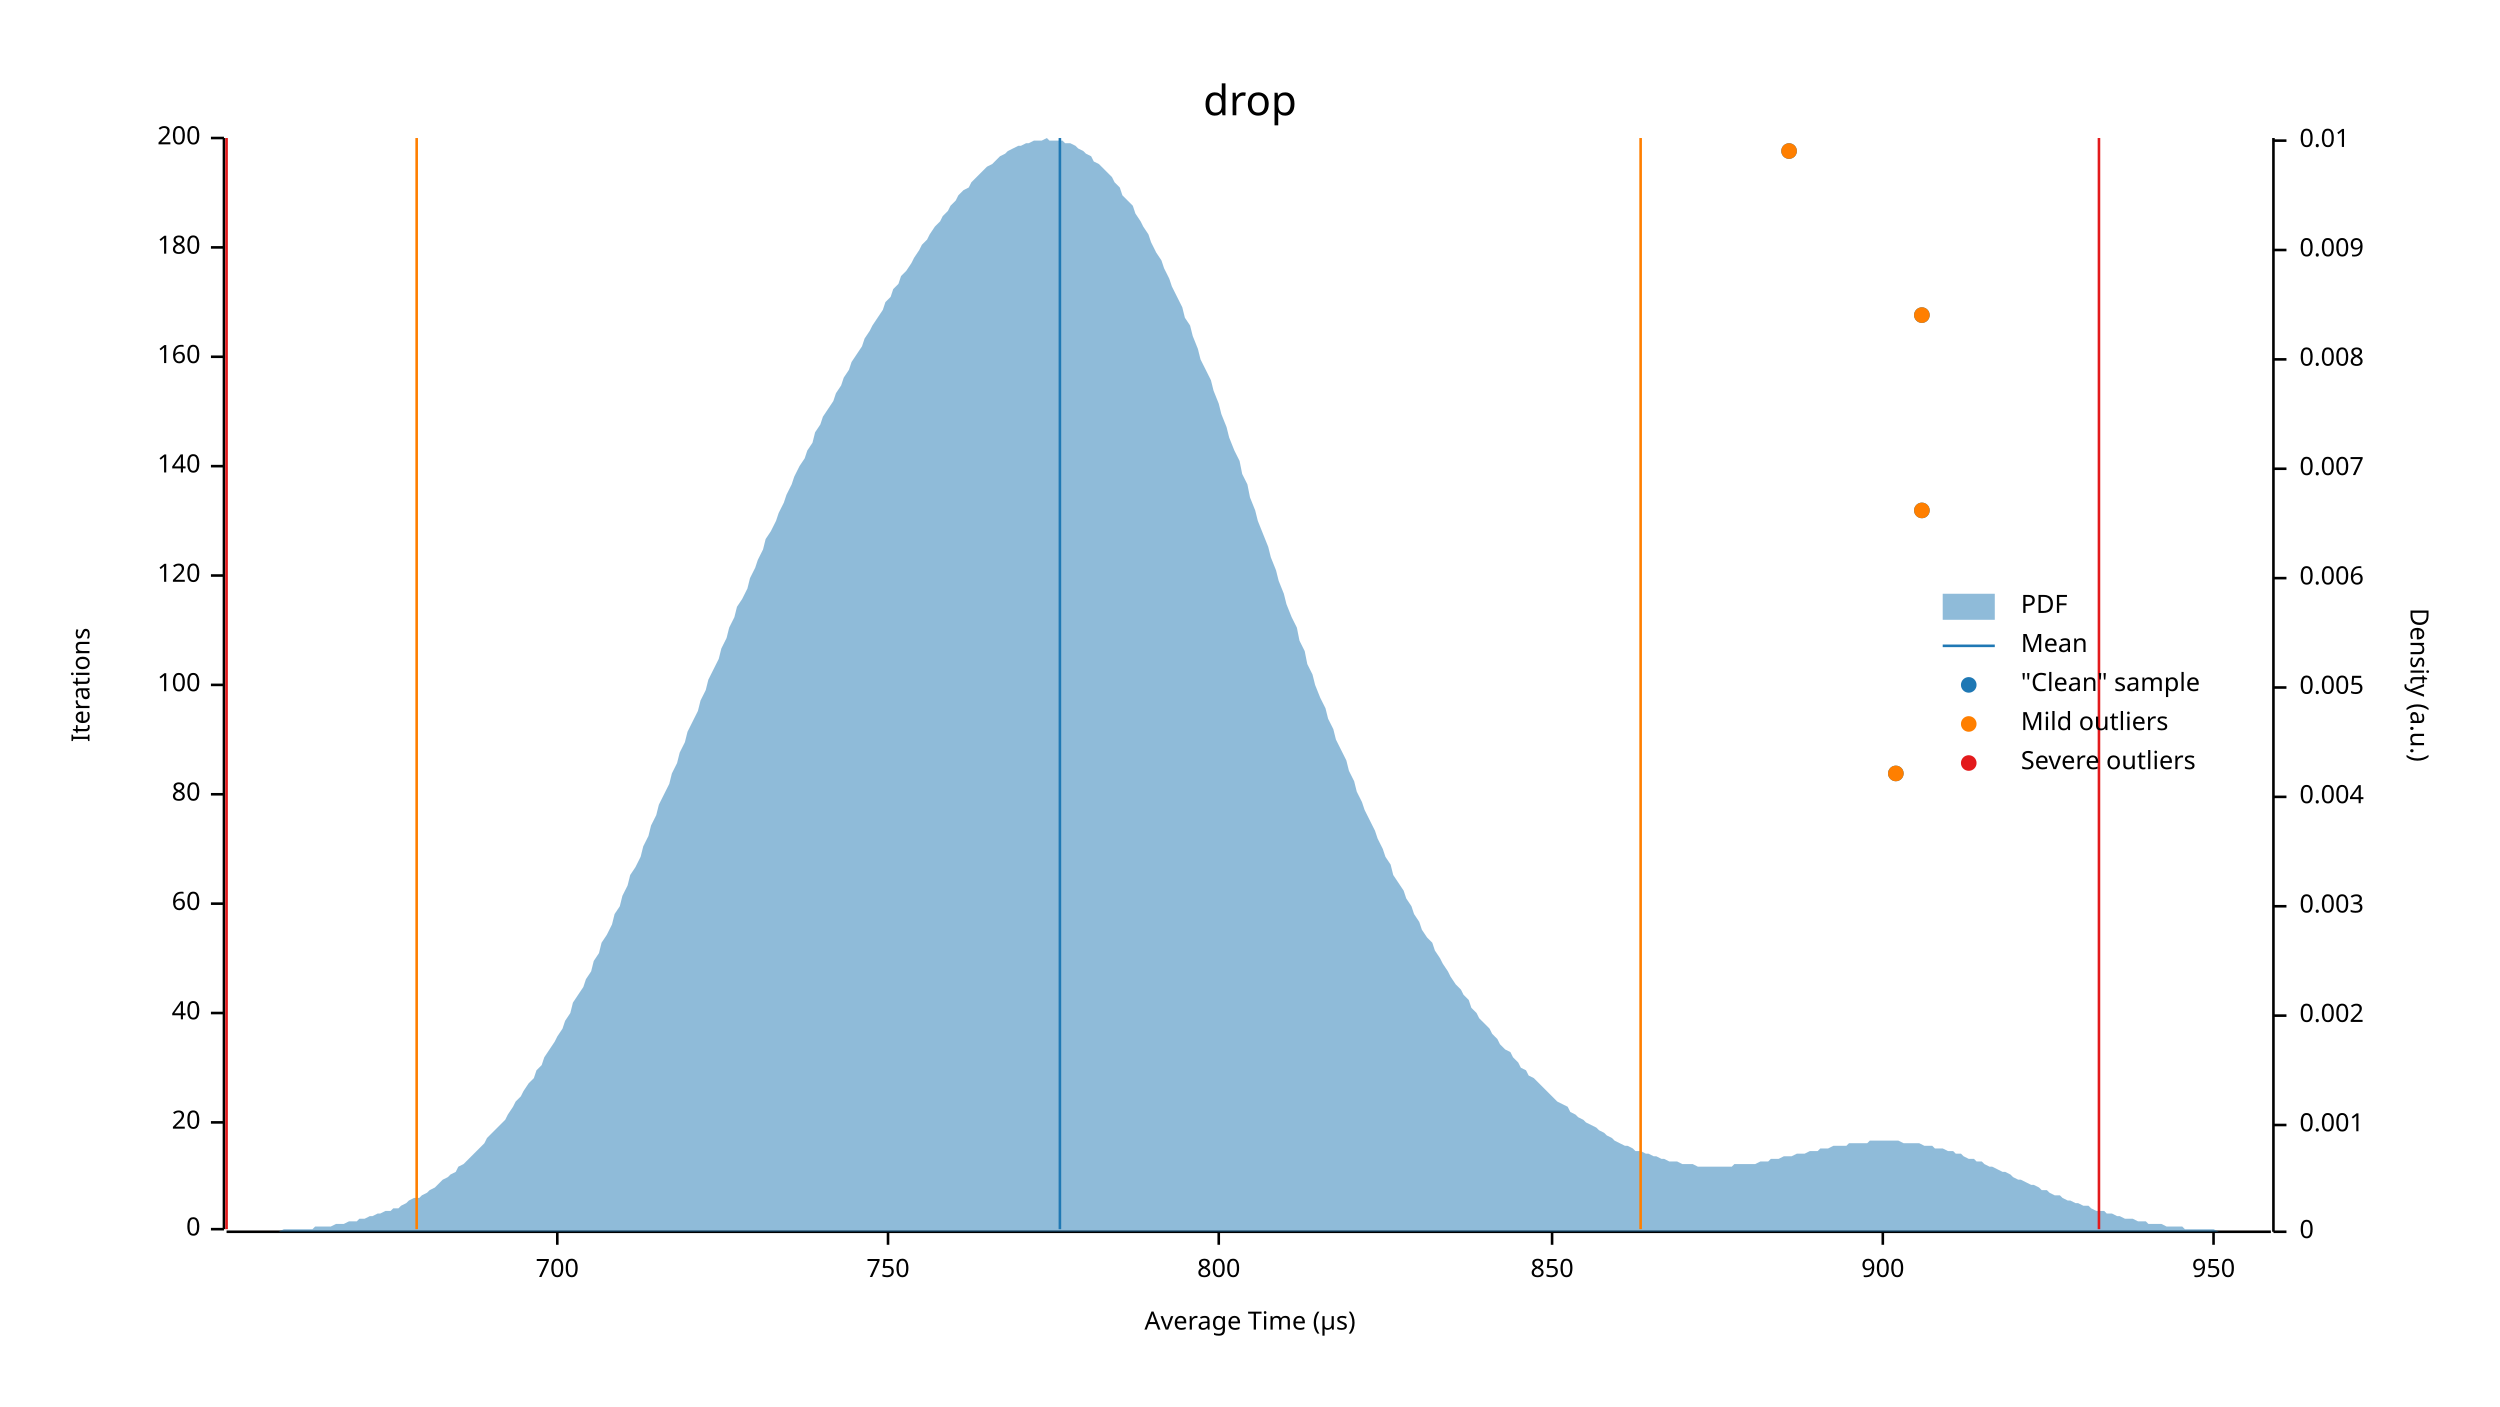
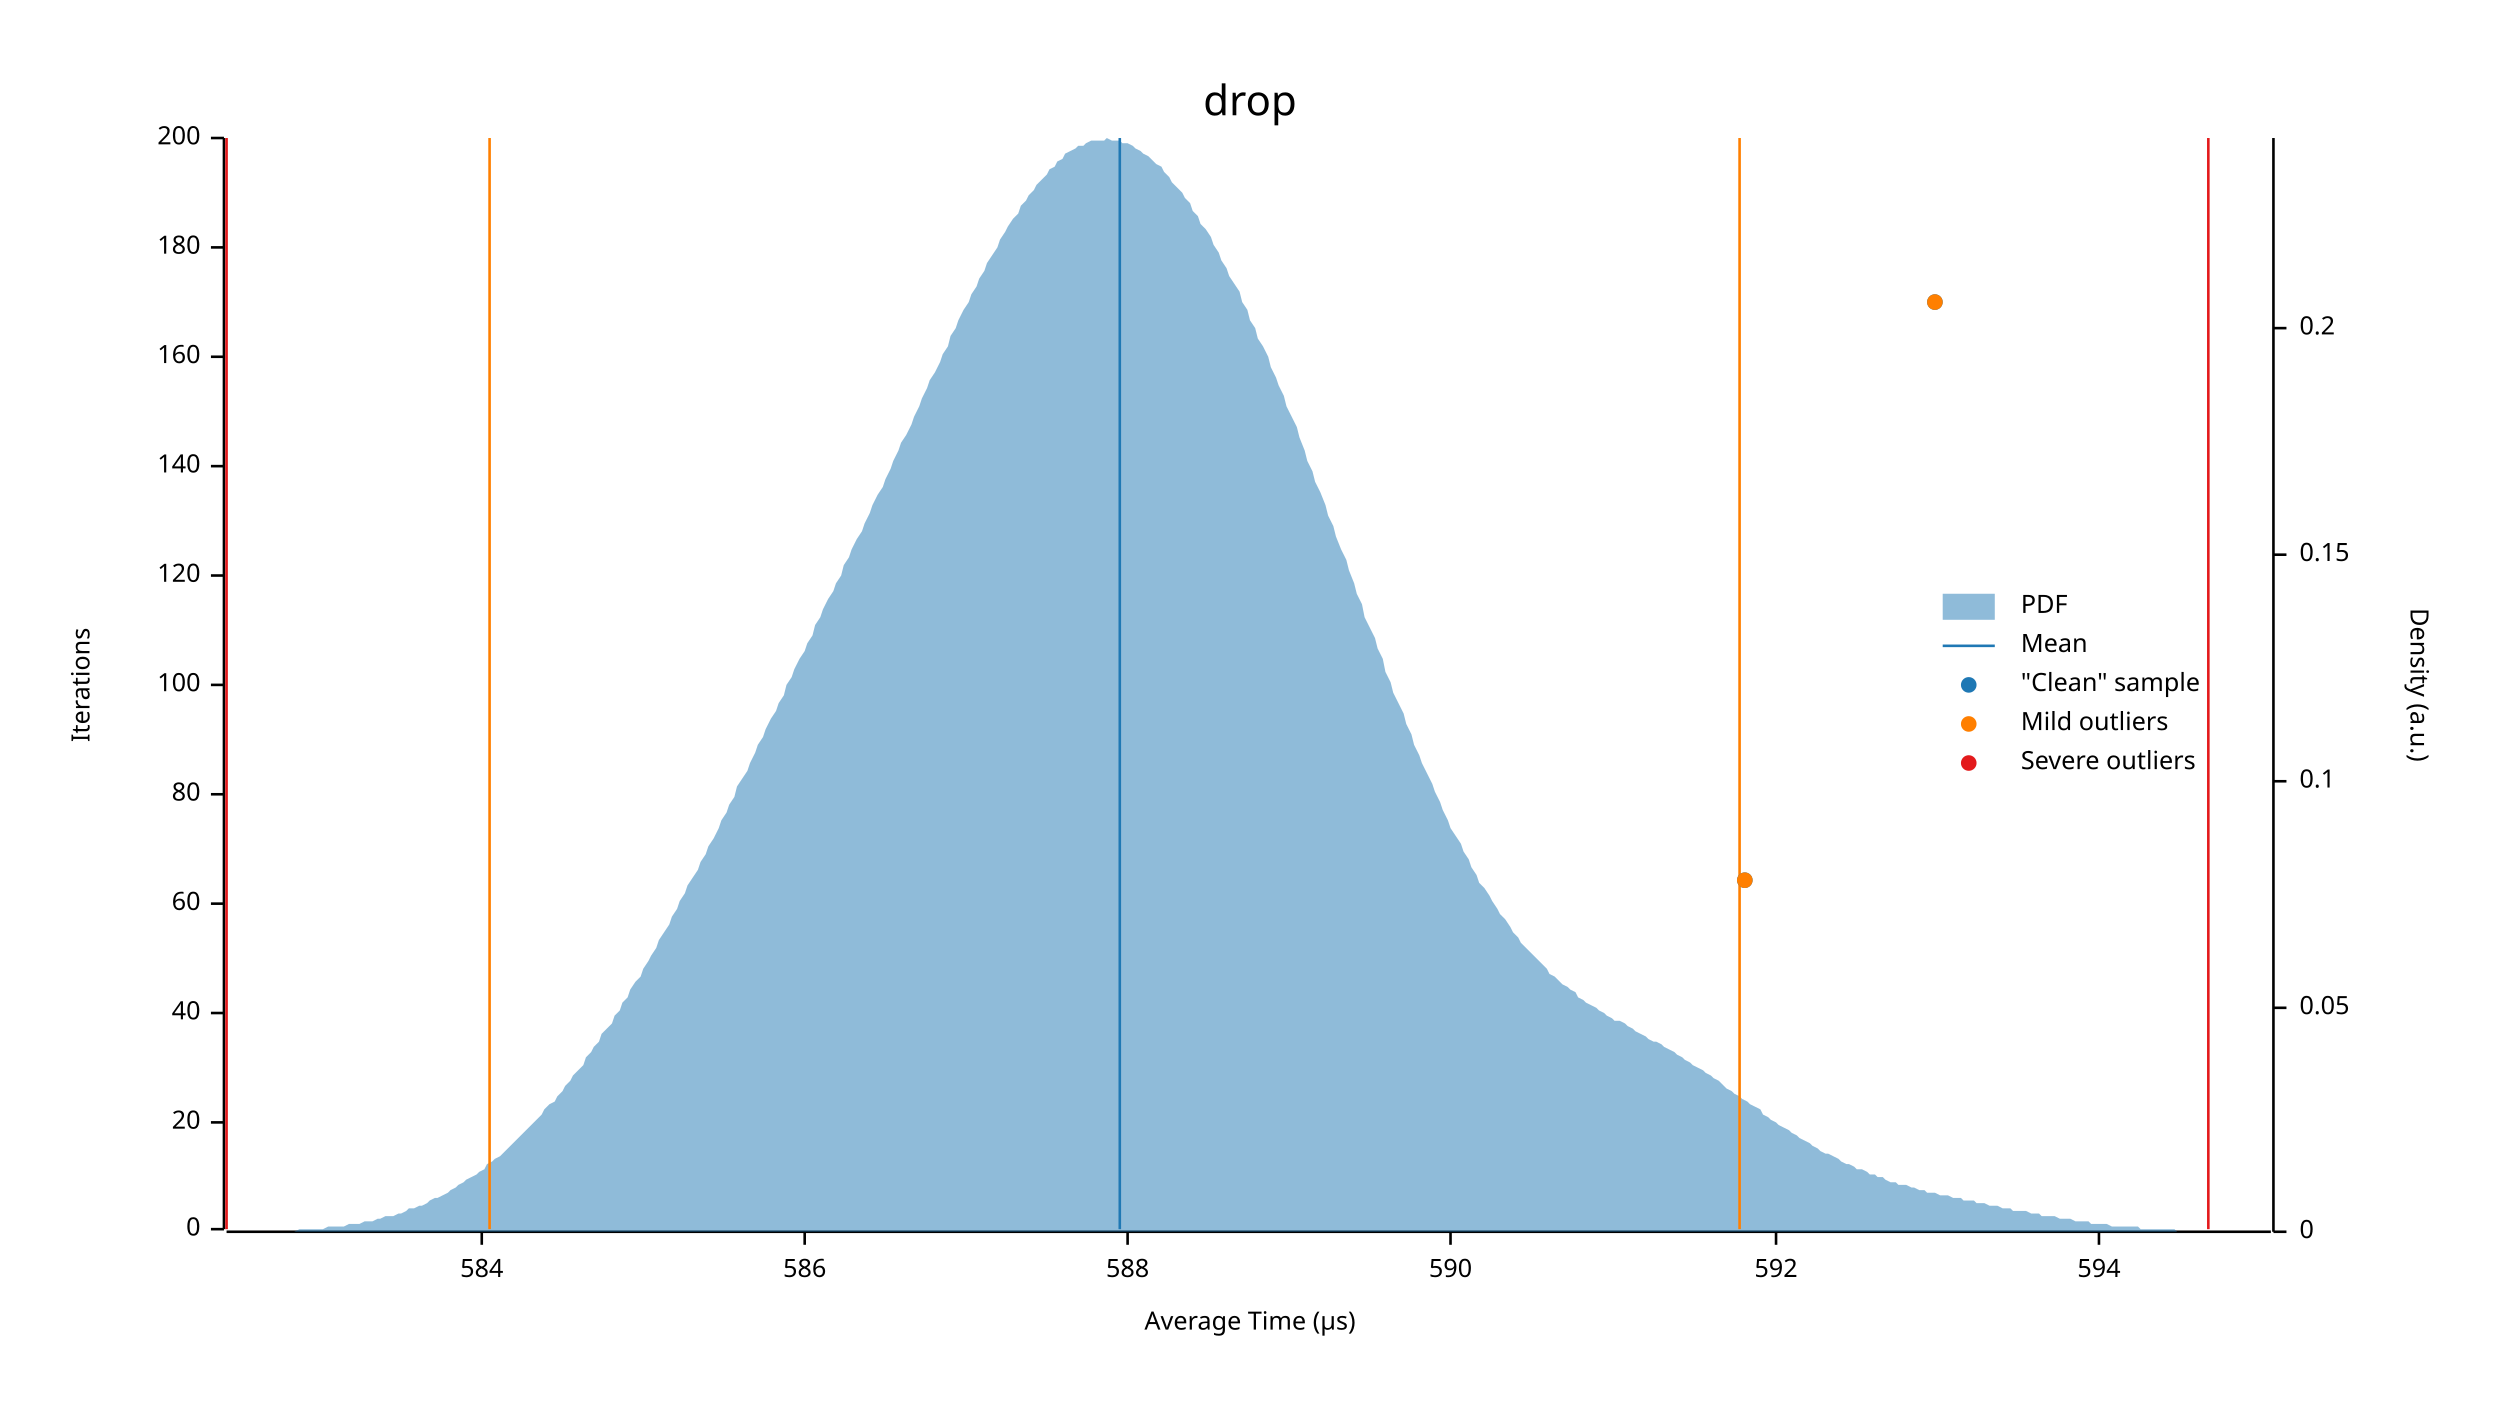
<svg xmlns="http://www.w3.org/2000/svg" width="960" height="540" viewBox="0 0 960 540">
  <text x="480" y="32" dy="0.76em" text-anchor="middle" font-family="sans-serif" font-size="16.129" opacity="1" fill="#000000">
drop
</text>
  <text x="27" y="263" dy="0.76em" text-anchor="middle" font-family="sans-serif" font-size="9.677" opacity="1" fill="#000000" transform="rotate(270, 27, 263)">
Iterations
</text>
  <text x="480" y="513" dy="-0.5ex" text-anchor="middle" font-family="sans-serif" font-size="9.677" opacity="1" fill="#000000">
Average Time (µs)
</text>
  <polyline fill="none" opacity="1" stroke="#000000" stroke-width="1" points="86,53 86,472 " />
  <text x="77" y="472" dy="0.5ex" text-anchor="end" font-family="sans-serif" font-size="9.677" opacity="1" fill="#000000">
0
</text>
  <polyline fill="none" opacity="1" stroke="#000000" stroke-width="1" points="81,472 86,472 " />
  <text x="77" y="431" dy="0.5ex" text-anchor="end" font-family="sans-serif" font-size="9.677" opacity="1" fill="#000000">
20
</text>
  <polyline fill="none" opacity="1" stroke="#000000" stroke-width="1" points="81,431 86,431 " />
  <text x="77" y="389" dy="0.5ex" text-anchor="end" font-family="sans-serif" font-size="9.677" opacity="1" fill="#000000">
40
</text>
  <polyline fill="none" opacity="1" stroke="#000000" stroke-width="1" points="81,389 86,389 " />
  <text x="77" y="347" dy="0.5ex" text-anchor="end" font-family="sans-serif" font-size="9.677" opacity="1" fill="#000000">
60
</text>
  <polyline fill="none" opacity="1" stroke="#000000" stroke-width="1" points="81,347 86,347 " />
  <text x="77" y="305" dy="0.5ex" text-anchor="end" font-family="sans-serif" font-size="9.677" opacity="1" fill="#000000">
80
</text>
  <polyline fill="none" opacity="1" stroke="#000000" stroke-width="1" points="81,305 86,305 " />
  <text x="77" y="263" dy="0.5ex" text-anchor="end" font-family="sans-serif" font-size="9.677" opacity="1" fill="#000000">
100
</text>
  <polyline fill="none" opacity="1" stroke="#000000" stroke-width="1" points="81,263 86,263 " />
  <text x="77" y="221" dy="0.5ex" text-anchor="end" font-family="sans-serif" font-size="9.677" opacity="1" fill="#000000">
120
</text>
  <polyline fill="none" opacity="1" stroke="#000000" stroke-width="1" points="81,221 86,221 " />
  <text x="77" y="179" dy="0.5ex" text-anchor="end" font-family="sans-serif" font-size="9.677" opacity="1" fill="#000000">
140
</text>
  <polyline fill="none" opacity="1" stroke="#000000" stroke-width="1" points="81,179 86,179 " />
  <text x="77" y="137" dy="0.5ex" text-anchor="end" font-family="sans-serif" font-size="9.677" opacity="1" fill="#000000">
160
</text>
  <polyline fill="none" opacity="1" stroke="#000000" stroke-width="1" points="81,137 86,137 " />
  <text x="77" y="95" dy="0.5ex" text-anchor="end" font-family="sans-serif" font-size="9.677" opacity="1" fill="#000000">
180
</text>
  <polyline fill="none" opacity="1" stroke="#000000" stroke-width="1" points="81,95 86,95 " />
  <text x="77" y="53" dy="0.5ex" text-anchor="end" font-family="sans-serif" font-size="9.677" opacity="1" fill="#000000">
200
</text>
  <polyline fill="none" opacity="1" stroke="#000000" stroke-width="1" points="81,53 86,53 " />
  <polyline fill="none" opacity="1" stroke="#000000" stroke-width="1" points="87,473 872,473 " />
-   <text x="214" y="483" dy="0.76em" text-anchor="middle" font-family="sans-serif" font-size="9.677" opacity="1" fill="#000000">
- 700
+   <text x="185" y="483" dy="0.76em" text-anchor="middle" font-family="sans-serif" font-size="9.677" opacity="1" fill="#000000">
+ 584
</text>
-   <polyline fill="none" opacity="1" stroke="#000000" stroke-width="1" points="214,473 214,478 " />
-   <text x="341" y="483" dy="0.76em" text-anchor="middle" font-family="sans-serif" font-size="9.677" opacity="1" fill="#000000">
- 750
+   <polyline fill="none" opacity="1" stroke="#000000" stroke-width="1" points="185,473 185,478 " />
+   <text x="309" y="483" dy="0.76em" text-anchor="middle" font-family="sans-serif" font-size="9.677" opacity="1" fill="#000000">
+ 586
</text>
-   <polyline fill="none" opacity="1" stroke="#000000" stroke-width="1" points="341,473 341,478 " />
-   <text x="468" y="483" dy="0.76em" text-anchor="middle" font-family="sans-serif" font-size="9.677" opacity="1" fill="#000000">
- 800
+   <polyline fill="none" opacity="1" stroke="#000000" stroke-width="1" points="309,473 309,478 " />
+   <text x="433" y="483" dy="0.76em" text-anchor="middle" font-family="sans-serif" font-size="9.677" opacity="1" fill="#000000">
+ 588
</text>
-   <polyline fill="none" opacity="1" stroke="#000000" stroke-width="1" points="468,473 468,478 " />
-   <text x="596" y="483" dy="0.76em" text-anchor="middle" font-family="sans-serif" font-size="9.677" opacity="1" fill="#000000">
- 850
+   <polyline fill="none" opacity="1" stroke="#000000" stroke-width="1" points="433,473 433,478 " />
+   <text x="557" y="483" dy="0.76em" text-anchor="middle" font-family="sans-serif" font-size="9.677" opacity="1" fill="#000000">
+ 590
</text>
-   <polyline fill="none" opacity="1" stroke="#000000" stroke-width="1" points="596,473 596,478 " />
-   <text x="723" y="483" dy="0.76em" text-anchor="middle" font-family="sans-serif" font-size="9.677" opacity="1" fill="#000000">
- 900
+   <polyline fill="none" opacity="1" stroke="#000000" stroke-width="1" points="557,473 557,478 " />
+   <text x="682" y="483" dy="0.76em" text-anchor="middle" font-family="sans-serif" font-size="9.677" opacity="1" fill="#000000">
+ 592
</text>
-   <polyline fill="none" opacity="1" stroke="#000000" stroke-width="1" points="723,473 723,478 " />
-   <text x="850" y="483" dy="0.76em" text-anchor="middle" font-family="sans-serif" font-size="9.677" opacity="1" fill="#000000">
- 950
+   <polyline fill="none" opacity="1" stroke="#000000" stroke-width="1" points="682,473 682,478 " />
+   <text x="806" y="483" dy="0.76em" text-anchor="middle" font-family="sans-serif" font-size="9.677" opacity="1" fill="#000000">
+ 594
</text>
-   <polyline fill="none" opacity="1" stroke="#000000" stroke-width="1" points="850,473 850,478 " />
+   <polyline fill="none" opacity="1" stroke="#000000" stroke-width="1" points="806,473 806,478 " />
  <text x="933" y="263" dy="0.76em" text-anchor="middle" font-family="sans-serif" font-size="9.677" opacity="1" fill="#000000" transform="rotate(90, 933, 263)">
Density (a.u.)
</text>
  <polyline fill="none" opacity="1" stroke="#000000" stroke-width="1" points="873,53 873,473 " />
  <text x="883" y="473" dy="0.5ex" text-anchor="start" font-family="sans-serif" font-size="9.677" opacity="1" fill="#000000">
0
</text>
  <polyline fill="none" opacity="1" stroke="#000000" stroke-width="1" points="873,473 878,473 " />
-   <text x="883" y="432" dy="0.5ex" text-anchor="start" font-family="sans-serif" font-size="9.677" opacity="1" fill="#000000">
- 0.001
+   <text x="883" y="387" dy="0.5ex" text-anchor="start" font-family="sans-serif" font-size="9.677" opacity="1" fill="#000000">
+ 0.05
</text>
-   <polyline fill="none" opacity="1" stroke="#000000" stroke-width="1" points="873,432 878,432 " />
-   <text x="883" y="390" dy="0.5ex" text-anchor="start" font-family="sans-serif" font-size="9.677" opacity="1" fill="#000000">
- 0.002
+   <polyline fill="none" opacity="1" stroke="#000000" stroke-width="1" points="873,387 878,387 " />
+   <text x="883" y="300" dy="0.5ex" text-anchor="start" font-family="sans-serif" font-size="9.677" opacity="1" fill="#000000">
+ 0.1
</text>
-   <polyline fill="none" opacity="1" stroke="#000000" stroke-width="1" points="873,390 878,390 " />
-   <text x="883" y="348" dy="0.5ex" text-anchor="start" font-family="sans-serif" font-size="9.677" opacity="1" fill="#000000">
- 0.003
+   <polyline fill="none" opacity="1" stroke="#000000" stroke-width="1" points="873,300 878,300 " />
+   <text x="883" y="213" dy="0.5ex" text-anchor="start" font-family="sans-serif" font-size="9.677" opacity="1" fill="#000000">
+ 0.15
</text>
-   <polyline fill="none" opacity="1" stroke="#000000" stroke-width="1" points="873,348 878,348 " />
-   <text x="883" y="306" dy="0.5ex" text-anchor="start" font-family="sans-serif" font-size="9.677" opacity="1" fill="#000000">
- 0.004
+   <polyline fill="none" opacity="1" stroke="#000000" stroke-width="1" points="873,213 878,213 " />
+   <text x="883" y="126" dy="0.5ex" text-anchor="start" font-family="sans-serif" font-size="9.677" opacity="1" fill="#000000">
+ 0.2
</text>
-   <polyline fill="none" opacity="1" stroke="#000000" stroke-width="1" points="873,306 878,306 " />
-   <text x="883" y="264" dy="0.5ex" text-anchor="start" font-family="sans-serif" font-size="9.677" opacity="1" fill="#000000">
- 0.005
- </text>
-   <polyline fill="none" opacity="1" stroke="#000000" stroke-width="1" points="873,264 878,264 " />
-   <text x="883" y="222" dy="0.5ex" text-anchor="start" font-family="sans-serif" font-size="9.677" opacity="1" fill="#000000">
- 0.006
- </text>
-   <polyline fill="none" opacity="1" stroke="#000000" stroke-width="1" points="873,222 878,222 " />
-   <text x="883" y="180" dy="0.5ex" text-anchor="start" font-family="sans-serif" font-size="9.677" opacity="1" fill="#000000">
- 0.007
- </text>
-   <polyline fill="none" opacity="1" stroke="#000000" stroke-width="1" points="873,180 878,180 " />
-   <text x="883" y="138" dy="0.5ex" text-anchor="start" font-family="sans-serif" font-size="9.677" opacity="1" fill="#000000">
- 0.008
- </text>
-   <polyline fill="none" opacity="1" stroke="#000000" stroke-width="1" points="873,138 878,138 " />
-   <text x="883" y="96" dy="0.5ex" text-anchor="start" font-family="sans-serif" font-size="9.677" opacity="1" fill="#000000">
- 0.009
- </text>
-   <polyline fill="none" opacity="1" stroke="#000000" stroke-width="1" points="873,96 878,96 " />
-   <text x="883" y="54" dy="0.5ex" text-anchor="start" font-family="sans-serif" font-size="9.677" opacity="1" fill="#000000">
- 0.01
- </text>
-   <polyline fill="none" opacity="1" stroke="#000000" stroke-width="1" points="873,54 878,54 " />
-   <polygon opacity="0.5" fill="#1F78B4" points="87,473 88,473 90,473 91,473 93,473 94,473 96,473 98,473 99,473 101,473 102,473 104,473 105,473 107,473 109,472 110,472 112,472 113,472 115,472 116,472 118,472 120,472 121,471 123,471 124,471 126,471 127,471 129,470 131,470 132,470 134,469 135,469 137,469 138,468 140,468 142,467 143,467 145,466 146,466 148,465 150,465 151,464 153,464 154,463 156,462 157,461 159,460 161,460 162,459 164,458 165,457 167,456 168,455 170,453 172,452 173,451 175,450 176,448 178,447 179,446 181,444 183,442 184,441 186,439 187,437 189,435 190,434 192,432 194,430 195,428 197,425 198,423 200,421 201,419 203,416 205,414 206,411 208,409 209,406 211,403 213,400 214,398 216,395 217,392 219,389 220,385 222,382 224,379 225,376 227,373 228,369 230,366 231,362 233,359 235,355 236,351 238,348 239,344 241,340 242,336 244,333 246,329 247,325 249,321 250,317 252,313 253,309 255,305 257,301 258,297 260,293 261,289 263,285 264,281 266,277 268,273 269,269 271,265 272,261 274,257 276,253 277,249 279,245 280,241 282,237 283,233 285,230 287,226 288,222 290,218 291,215 293,211 294,207 296,204 298,200 299,197 301,193 302,190 304,186 305,183 307,179 309,176 310,173 312,170 313,166 315,163 316,160 318,157 320,154 321,151 323,148 324,145 326,142 327,139 329,136 331,133 332,130 334,127 335,125 337,122 339,119 340,116 342,114 343,111 345,109 346,106 348,104 350,101 351,99 353,96 354,94 356,92 357,90 359,87 361,85 362,83 364,81 365,79 367,77 368,75 370,73 372,72 373,70 375,68 376,67 378,65 379,64 381,63 383,61 384,60 386,59 387,58 389,57 391,56 392,56 394,55 395,55 397,54 398,54 400,54 402,53 403,54 405,54 406,54 408,54 409,55 411,55 413,56 414,57 416,58 417,59 419,60 420,62 422,63 424,65 425,66 427,68 428,70 430,72 431,75 433,77 435,79 436,82 438,85 439,87 441,90 442,93 444,97 446,100 447,103 449,107 450,110 452,114 454,118 455,122 457,125 458,129 460,134 461,138 463,142 465,146 466,150 468,155 469,159 471,164 472,168 474,173 476,177 477,182 479,186 480,191 482,196 483,200 485,205 487,210 488,214 490,219 491,223 493,228 494,232 496,237 498,241 499,246 501,250 502,255 504,259 505,263 507,268 509,272 510,276 512,280 513,284 515,288 517,292 518,296 520,300 521,304 523,308 524,311 526,315 528,319 529,322 531,326 532,329 534,332 535,336 537,339 539,342 540,345 542,348 543,351 545,354 546,357 548,360 550,362 551,365 553,368 554,370 556,373 557,375 559,378 561,380 562,382 564,384 565,387 567,389 568,391 570,393 572,395 573,397 575,399 576,401 578,403 580,404 581,406 583,408 584,410 586,411 587,413 589,414 591,416 592,417 594,419 595,420 597,422 598,423 600,424 602,425 603,427 605,428 606,429 608,430 609,431 611,432 613,433 614,434 616,435 617,436 619,437 620,438 622,439 624,440 625,440 627,441 628,442 630,442 632,443 633,443 635,444 636,444 638,445 639,445 641,446 643,446 644,446 646,447 647,447 649,447 650,447 652,448 654,448 655,448 657,448 658,448 660,448 661,448 663,448 665,448 666,447 668,447 669,447 671,447 672,447 674,447 676,446 677,446 679,446 680,445 682,445 683,445 685,444 687,444 688,444 690,443 691,443 693,443 695,442 696,442 698,442 699,441 701,441 702,441 704,440 706,440 707,440 709,440 710,439 712,439 713,439 715,439 717,439 718,438 720,438 721,438 723,438 724,438 726,438 728,438 729,438 731,439 732,439 734,439 735,439 737,439 739,440 740,440 742,440 743,441 745,441 746,441 748,442 750,442 751,443 753,443 754,444 756,445 758,445 759,446 761,446 762,447 764,448 765,448 767,449 769,450 770,450 772,451 773,452 775,453 776,453 778,454 780,455 781,455 783,456 784,457 786,457 787,458 789,459 791,459 792,460 794,461 795,461 797,462 798,462 800,463 802,463 803,464 805,465 806,465 808,465 809,466 811,466 813,467 814,467 816,468 817,468 819,468 821,469 822,469 824,469 825,470 827,470 828,470 830,470 832,471 833,471 835,471 836,471 838,471 839,472 841,472 843,472 844,472 846,472 847,472 849,472 850,472 852,473 854,473 855,473 857,473 858,473 860,473 861,473 863,473 865,473 866,473 868,473 869,473 871,473 873,473 873,473 87,473 " />
-   <polyline fill="none" opacity="1" stroke="#1F78B4" stroke-width="1" points="407,472 407,53 " />
-   <polyline fill="none" opacity="1" stroke="#FF7F00" stroke-width="1" points="160,472 160,53 " />
-   <polyline fill="none" opacity="1" stroke="#FF7F00" stroke-width="1" points="630,472 630,53 " />
+   <polyline fill="none" opacity="1" stroke="#000000" stroke-width="1" points="873,126 878,126 " />
+   <polygon opacity="0.5" fill="#1F78B4" points="87,473 88,473 90,473 91,473 93,473 94,473 96,473 98,473 99,473 101,473 102,473 104,473 105,473 107,473 109,473 110,473 112,473 113,473 115,472 116,472 118,472 120,472 121,472 123,472 124,472 126,471 127,471 129,471 131,471 132,471 134,470 135,470 137,470 138,470 140,469 142,469 143,469 145,468 146,468 148,467 150,467 151,467 153,466 154,466 156,465 157,464 159,464 161,463 162,463 164,462 165,461 167,460 168,460 170,459 172,458 173,457 175,456 176,455 178,454 179,453 181,452 183,451 184,450 186,449 187,447 189,446 190,445 192,444 194,442 195,441 197,439 198,438 200,436 201,435 203,433 205,431 206,430 208,428 209,426 211,424 213,423 214,421 216,419 217,417 219,415 220,413 222,411 224,409 225,406 227,404 228,402 230,400 231,397 233,395 235,393 236,390 238,388 239,385 241,383 242,380 244,377 246,375 247,372 249,369 250,367 252,364 253,361 255,358 257,355 258,352 260,349 261,346 263,343 264,340 266,337 268,334 269,331 271,328 272,325 274,322 276,318 277,315 279,312 280,309 282,306 283,302 285,299 287,296 288,293 290,289 291,286 293,283 294,280 296,276 298,273 299,270 301,267 302,263 304,260 305,257 307,253 309,250 310,247 312,244 313,240 315,237 316,234 318,230 320,227 321,224 323,221 324,217 326,214 327,211 329,207 331,204 332,201 334,197 335,194 337,190 339,187 340,184 342,180 343,177 345,173 346,170 348,167 350,163 351,160 353,156 354,153 356,149 357,146 359,143 361,139 362,136 364,133 365,129 367,126 368,123 370,119 372,116 373,113 375,110 376,107 378,104 379,101 381,98 383,95 384,92 386,89 387,87 389,84 391,82 392,79 394,77 395,75 397,73 398,71 400,69 402,67 403,65 405,64 406,62 408,61 409,59 411,58 413,57 414,56 416,56 417,55 419,54 420,54 422,54 424,54 425,53 427,54 428,54 430,54 431,55 433,55 435,56 436,57 438,58 439,59 441,60 442,61 444,63 446,64 447,66 449,68 450,70 452,72 454,74 455,76 457,78 458,81 460,83 461,86 463,88 465,91 466,94 468,97 469,100 471,103 472,106 474,109 476,112 477,116 479,119 480,123 482,126 483,130 485,133 487,137 488,141 490,145 491,148 493,152 494,156 496,160 498,164 499,168 501,173 502,177 504,181 505,185 507,189 509,194 510,198 512,202 513,206 515,211 517,215 518,219 520,224 521,228 523,232 524,237 526,241 528,245 529,249 531,253 532,258 534,262 535,266 537,270 539,274 540,278 542,282 543,286 545,290 546,293 548,297 550,301 551,304 553,308 554,311 556,315 557,318 559,321 561,324 562,327 564,330 565,333 567,336 568,339 570,341 572,344 573,346 575,349 576,351 578,353 580,356 581,358 583,360 584,362 586,364 587,365 589,367 591,369 592,370 594,372 595,374 597,375 598,376 600,378 602,379 603,380 605,381 606,383 608,384 609,385 611,386 613,387 614,388 616,389 617,390 619,391 620,392 622,392 624,393 625,394 627,395 628,396 630,397 632,398 633,399 635,400 636,400 638,401 639,402 641,403 643,404 644,405 646,406 647,407 649,408 650,409 652,410 654,411 655,412 657,413 658,414 660,415 661,416 663,418 665,419 666,420 668,421 669,422 671,423 672,424 674,425 676,426 677,428 679,429 680,430 682,431 683,432 685,433 687,434 688,435 690,436 691,437 693,438 695,439 696,440 698,441 699,442 701,443 702,443 704,444 706,445 707,446 709,447 710,447 712,448 713,449 715,449 717,450 718,451 720,451 721,452 723,452 724,453 726,454 728,454 729,455 731,455 732,455 734,456 735,456 737,457 739,457 740,458 742,458 743,458 745,459 746,459 748,459 750,460 751,460 753,460 754,461 756,461 758,461 759,462 761,462 762,462 764,463 765,463 767,463 769,464 770,464 772,464 773,465 775,465 776,465 778,465 780,466 781,466 783,466 784,467 786,467 787,467 789,467 791,468 792,468 794,468 795,468 797,469 798,469 800,469 802,469 803,470 805,470 806,470 808,470 809,470 811,471 813,471 814,471 816,471 817,471 819,471 821,471 822,472 824,472 825,472 827,472 828,472 830,472 832,472 833,472 835,472 836,473 838,473 839,473 841,473 843,473 844,473 846,473 847,473 849,473 850,473 852,473 854,473 855,473 857,473 858,473 860,473 861,473 863,473 865,473 866,473 868,473 869,473 871,473 873,473 873,473 87,473 " />
+   <polyline fill="none" opacity="1" stroke="#1F78B4" stroke-width="1" points="430,472 430,53 " />
+   <polyline fill="none" opacity="1" stroke="#FF7F00" stroke-width="1" points="188,472 188,53 " />
+   <polyline fill="none" opacity="1" stroke="#FF7F00" stroke-width="1" points="668,472 668,53 " />
  <polyline fill="none" opacity="1" stroke="#E31A1C" stroke-width="1" points="87,472 87,53 " />
-   <polyline fill="none" opacity="1" stroke="#E31A1C" stroke-width="1" points="806,472 806,53 " />
-   <circle cx="728" cy="297" r="3" opacity="1" fill="#1F78B4" stroke="none" stroke-width="1" />
-   <circle cx="738" cy="196" r="3" opacity="1" fill="#1F78B4" stroke="none" stroke-width="1" />
-   <circle cx="738" cy="121" r="3" opacity="1" fill="#1F78B4" stroke="none" stroke-width="1" />
-   <circle cx="687" cy="58" r="3" opacity="1" fill="#1F78B4" stroke="none" stroke-width="1" />
-   <circle cx="728" cy="297" r="3" opacity="1" fill="#FF7F00" stroke="none" stroke-width="1" />
-   <circle cx="738" cy="196" r="3" opacity="1" fill="#FF7F00" stroke="none" stroke-width="1" />
-   <circle cx="738" cy="121" r="3" opacity="1" fill="#FF7F00" stroke="none" stroke-width="1" />
-   <circle cx="687" cy="58" r="3" opacity="1" fill="#FF7F00" stroke="none" stroke-width="1" />
+   <polyline fill="none" opacity="1" stroke="#E31A1C" stroke-width="1" points="848,472 848,53 " />
+   <circle cx="670" cy="338" r="3" opacity="1" fill="#1F78B4" stroke="none" stroke-width="1" />
+   <circle cx="743" cy="116" r="3" opacity="1" fill="#1F78B4" stroke="none" stroke-width="1" />
+   <circle cx="670" cy="338" r="3" opacity="1" fill="#FF7F00" stroke="none" stroke-width="1" />
+   <circle cx="743" cy="116" r="3" opacity="1" fill="#FF7F00" stroke="none" stroke-width="1" />
  <text x="776" y="228" dy="0.76em" text-anchor="start" font-family="sans-serif" font-size="9.677" opacity="1" fill="#000000">
PDF
</text>
  <text x="776" y="243" dy="0.76em" text-anchor="start" font-family="sans-serif" font-size="9.677" opacity="1" fill="#000000">
Mean
</text>
  <text x="776" y="258" dy="0.76em" text-anchor="start" font-family="sans-serif" font-size="9.677" opacity="1" fill="#000000">
"Clean" sample
</text>
  <text x="776" y="273" dy="0.76em" text-anchor="start" font-family="sans-serif" font-size="9.677" opacity="1" fill="#000000">
Mild outliers
</text>
  <text x="776" y="288" dy="0.76em" text-anchor="start" font-family="sans-serif" font-size="9.677" opacity="1" fill="#000000">
Severe outliers
</text>
  <rect x="746" y="228" width="20" height="10" opacity="0.5" fill="#1F78B4" stroke="none" />
  <polyline fill="none" opacity="1" stroke="#1F78B4" stroke-width="1" points="746,248 766,248 " />
  <circle cx="756" cy="263" r="3" opacity="1" fill="#1F78B4" stroke="none" stroke-width="1" />
  <circle cx="756" cy="278" r="3" opacity="1" fill="#FF7F00" stroke="none" stroke-width="1" />
  <circle cx="756" cy="293" r="3" opacity="1" fill="#E31A1C" stroke="none" stroke-width="1" />
</svg>
